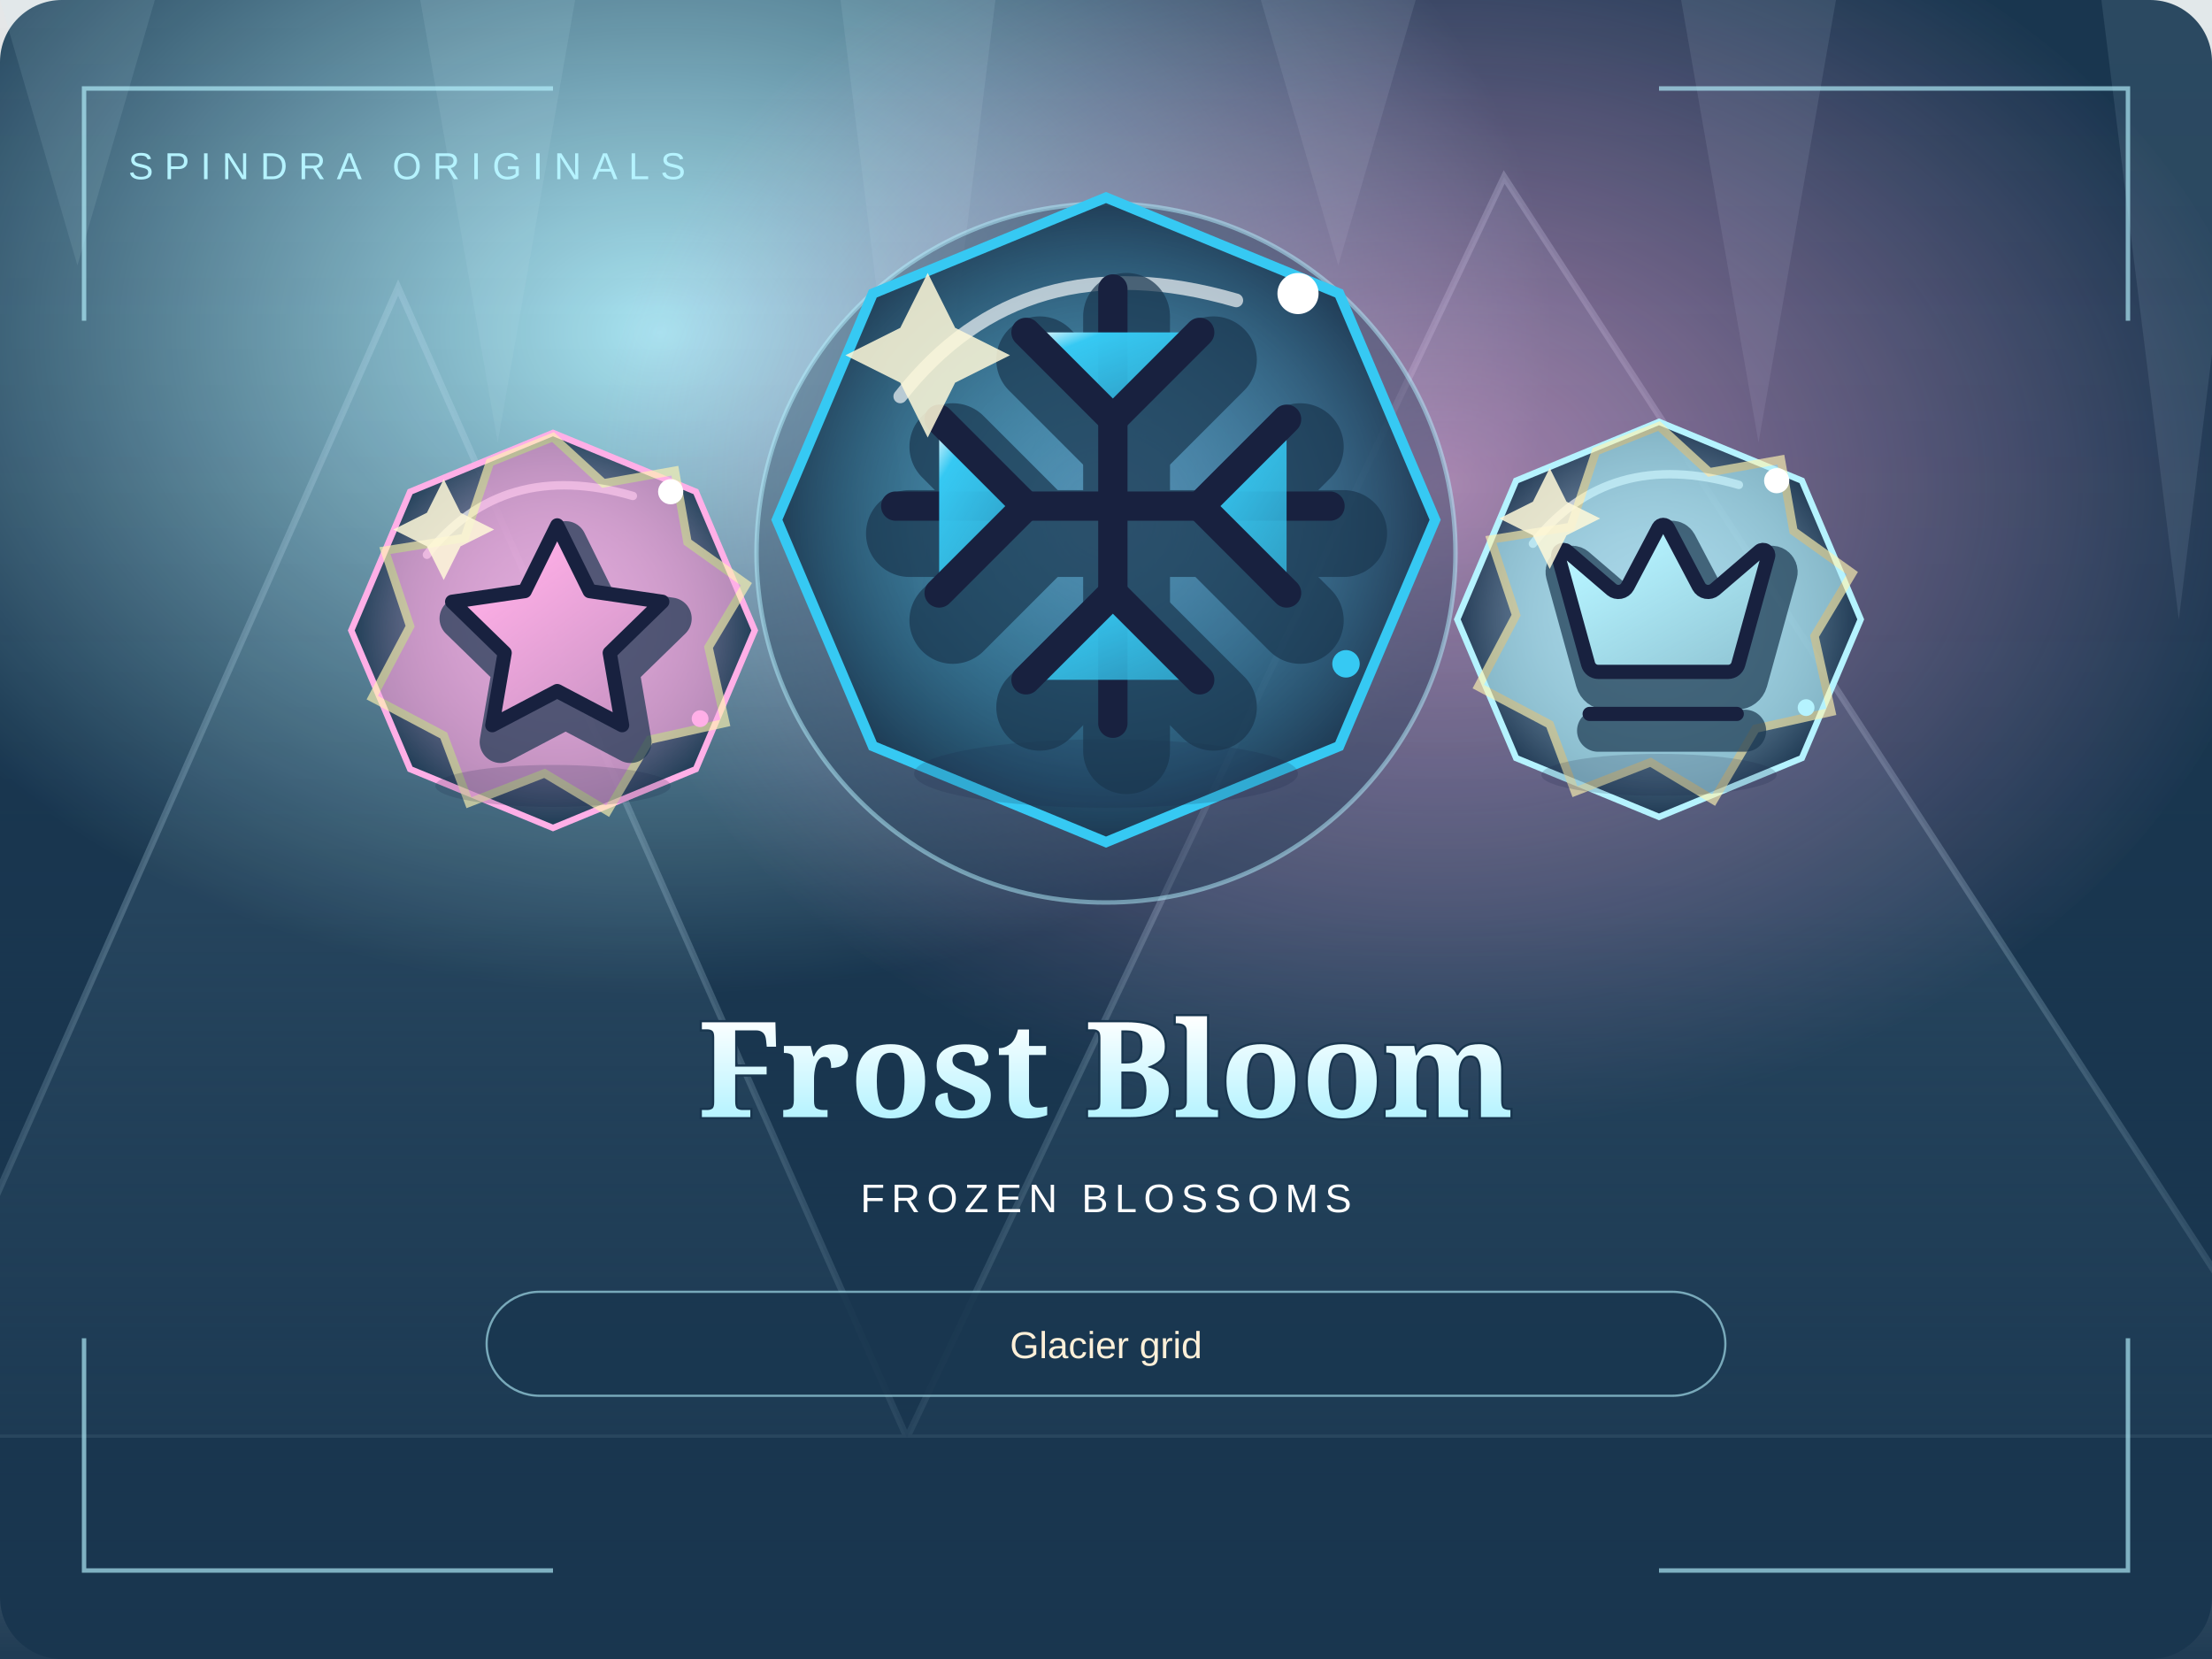
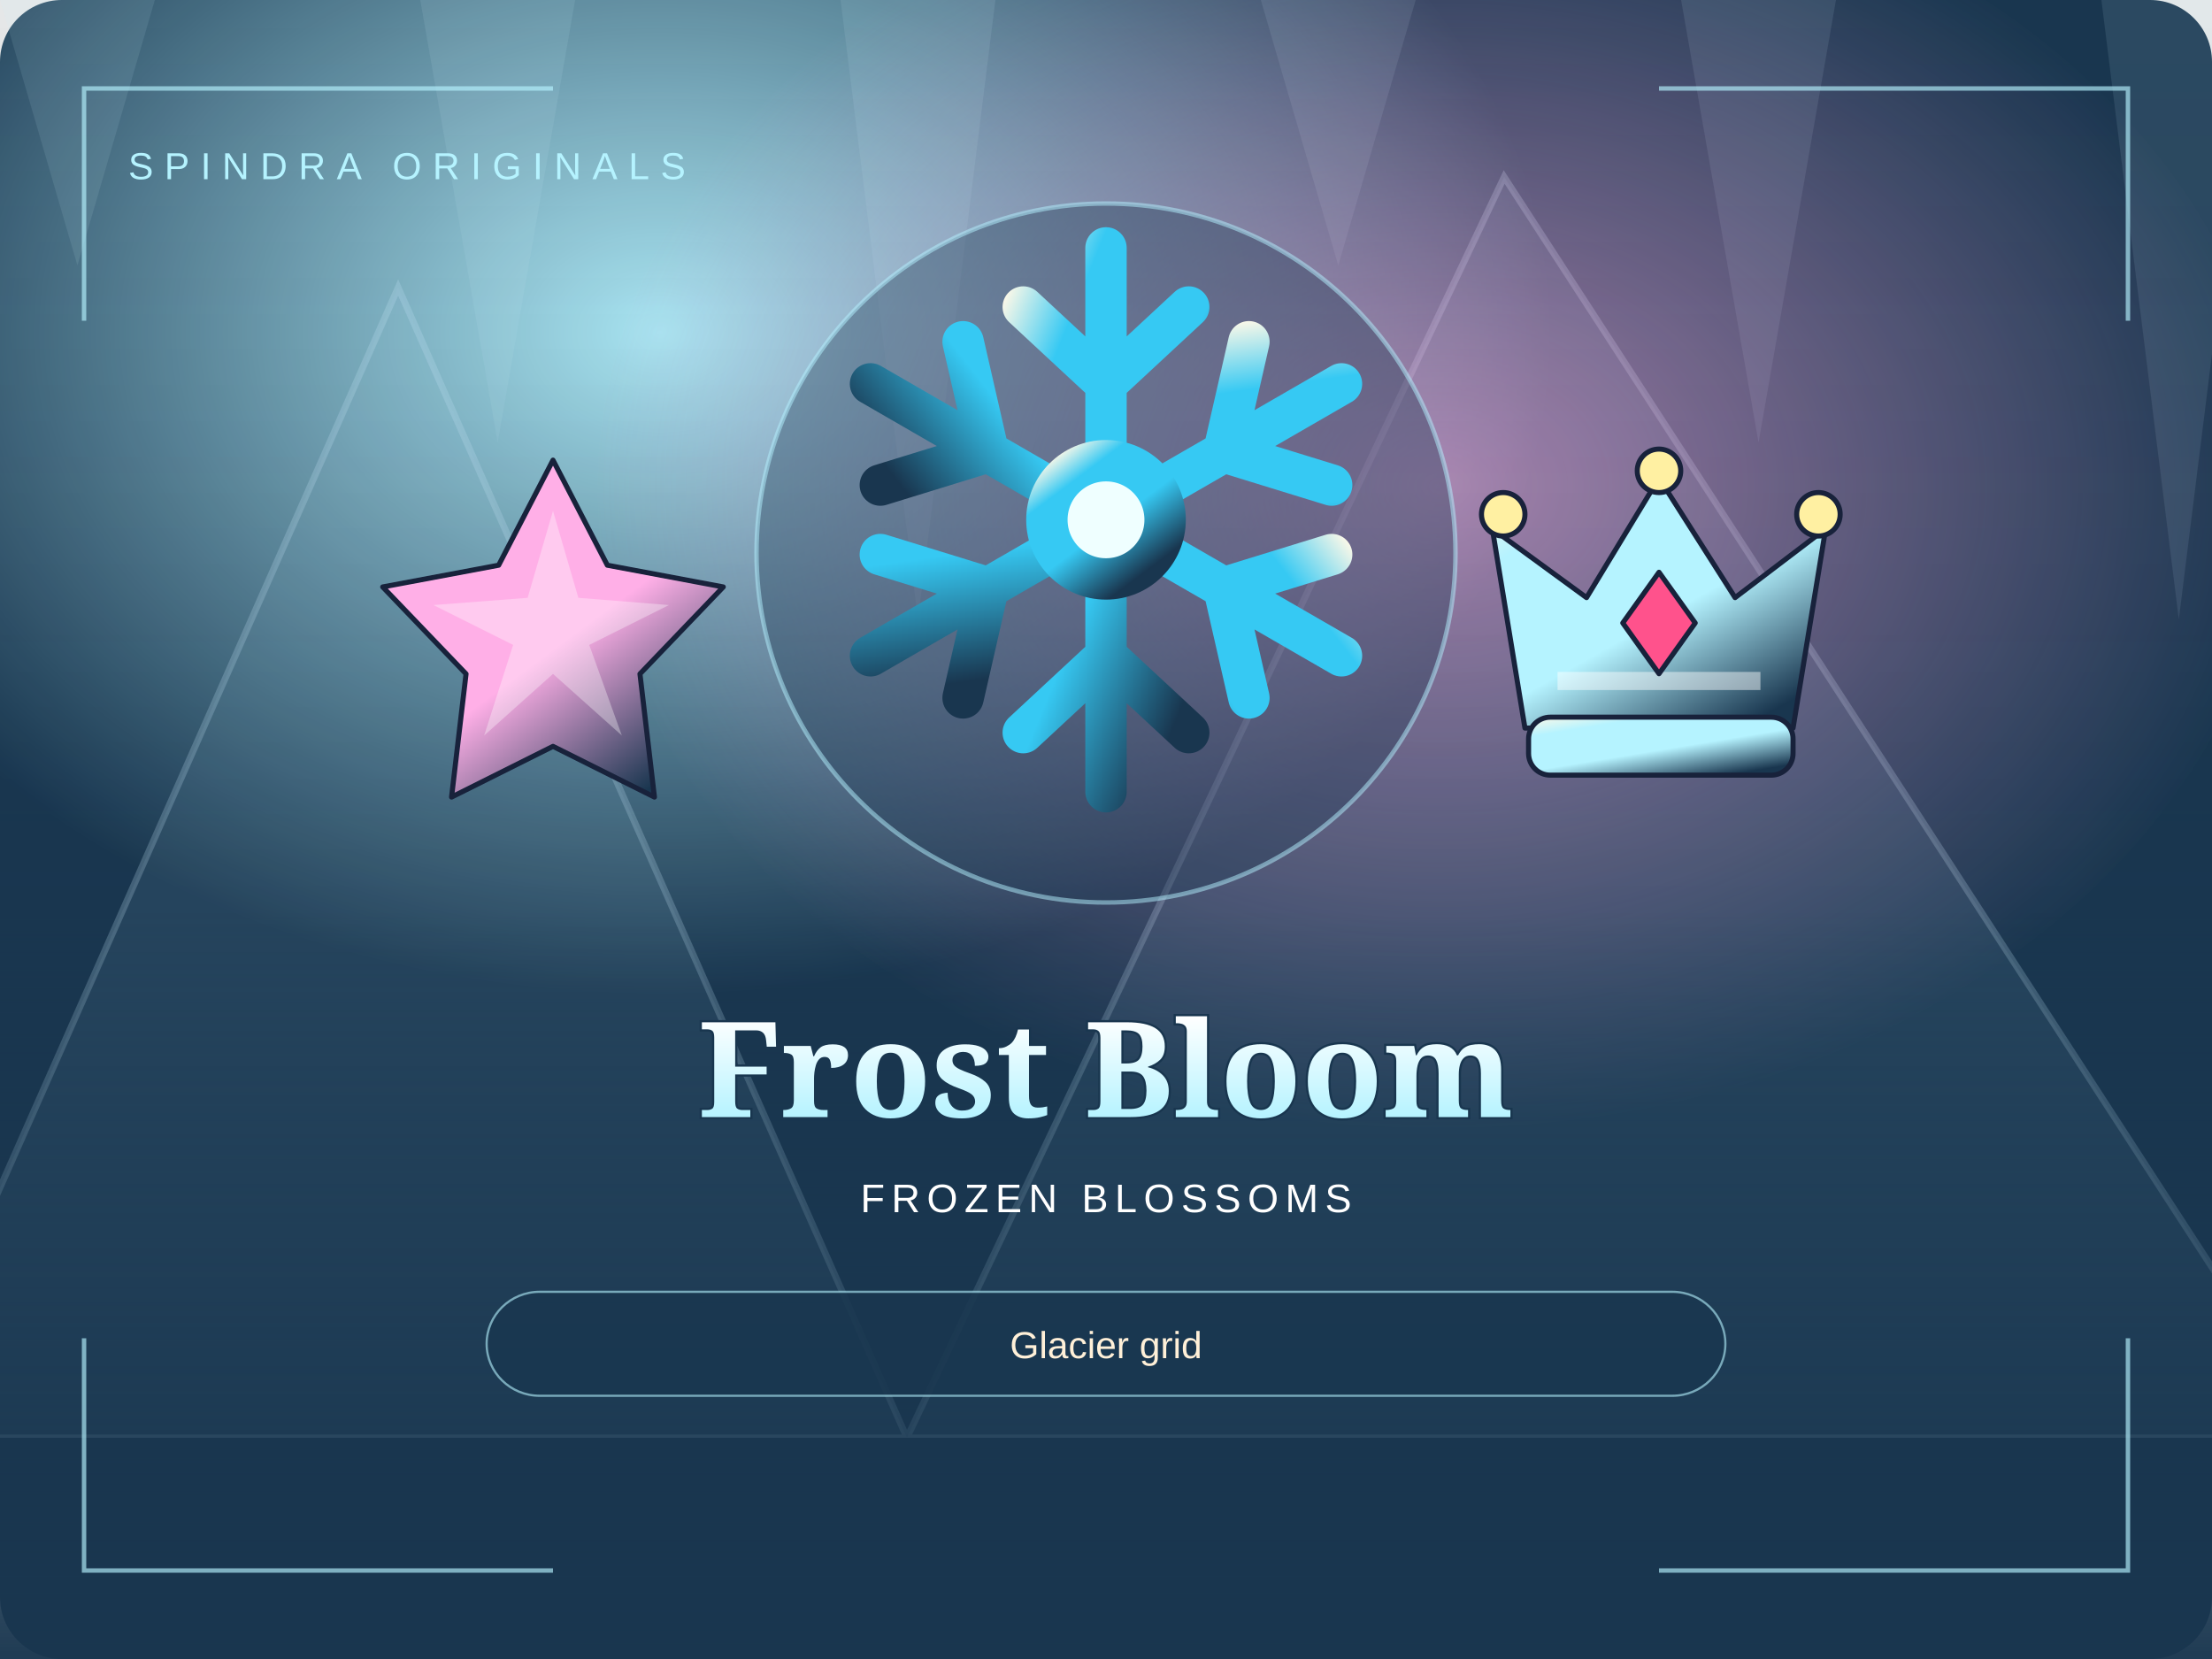
<svg xmlns="http://www.w3.org/2000/svg" width="1000" height="750" viewBox="0 0 1000 750">
  <defs>
    <radialGradient id="cover-bg" cx=".3" cy=".2" r="1">
      <stop stop-color="#b5f3ff" />
      <stop offset=".4" stop-color="#19364f" />
      <stop offset="1" stop-color="#19364f" />
    </radialGradient>
    <radialGradient id="cover-halo">
      <stop stop-color="#ffafe7" stop-opacity=".65" />
      <stop offset="1" stop-color="#ffafe7" stop-opacity="0" />
    </radialGradient>
    <linearGradient id="cover-shade" x2="0" y2="1">
      <stop stop-color="#19364f" stop-opacity=".05" />
      <stop offset=".55" stop-color="#19364f" stop-opacity=".15" />
      <stop offset="1" stop-color="#19364f" stop-opacity=".97" />
    </linearGradient>
    <linearGradient id="title-ink" x2="0" y2="1">
      <stop stop-color="#ffffff" />
      <stop offset="1" stop-color="#b5f3ff" />
    </linearGradient>
  </defs>
  <rect width="1000" height="750" rx="28" fill="url(#cover-bg)" />
  <g opacity=".8">
    <svg x="0" y="0" width="1000" height="650" class="slot-scenery scenery-ice" viewBox="0 0 1000 650" preserveAspectRatio="xMidYMid slice" aria-hidden="true">
      <path d="M-50 650L180 130L410 650L680 80L1050 650Z" fill="#9fcde622" stroke="#cdedff55" stroke-width="3" />
      <path d="M0 0l35 120l35 -120" fill="#d3f4ff22" />
      <path d="M190 0l35 200l35 -200" fill="#d3f4ff22" />
      <path d="M380 0l35 280l35 -280" fill="#d3f4ff22" />
      <path d="M570 0l35 120l35 -120" fill="#d3f4ff22" />
      <path d="M760 0l35 200l35 -200" fill="#d3f4ff22" />
      <path d="M950 0l35 280l35 -280" fill="#d3f4ff22" />
    </svg>
  </g>
  <ellipse cx="650" cy="220" rx="380" ry="290" fill="url(#cover-halo)" />
  <rect width="1000" height="750" fill="url(#cover-shade)" />
  <path d="M38 145V40H250M750 40H962V145M38 605V710H250M750 710H962V605" fill="none" stroke="#b5f3ff" stroke-width="2" opacity=".65" />
  <circle cx="500" cy="250" r="158" fill="#19364f" fill-opacity=".35" stroke="#b5f3ff" stroke-width="2" stroke-opacity=".5" />
-   <svg x="155" y="190" width="190" height="190" class="symbol-frame" viewBox="0 0 100 100" aria-hidden="true">
+   <svg x="155" y="190" width="190" height="190" class="symbol-frame" viewBox="-8 -8 116 116" aria-hidden="true">
    <defs>
-       <radialGradient id="frost-bloom-5-155-R0-medal">
-         <stop stop-color="#ffafe7" stop-opacity=".35" />
-         <stop offset="1" stop-color="#19364f" stop-opacity=".9" />
-       </radialGradient>
-       <linearGradient id="frost-bloom-5-155-R0" x1="0" y1="0" x2=".8" y2="1">
-         <stop stop-color="#ffffff" />
+       <linearGradient id="frost-bloom-5-155-R0" x1="0" y1="0" x2=".75" y2="1">
+         <stop stop-color="#fff9e8" />
        <stop offset=".22" stop-color="#ffafe7" />
-         <stop offset="1" stop-color="#ffafe7" stop-opacity=".7" />
+         <stop offset=".6" stop-color="#ffafe7" />
+         <stop offset="1" stop-color="#19364f" />
      </linearGradient>
    </defs>
-     <path d="M50 3L84 17L98 50L84 83L50 97L16 83L2 50L16 17Z" fill="url(#frost-bloom-5-155-R0-medal)" stroke="#ffafe7" stroke-width="1.5" />
-     <path d="M20 32Q38 9 69 18" fill="none" stroke="#ffffff" stroke-opacity=".65" stroke-width="2" stroke-linecap="round" />
-     <path d="M50 4L62 15L79 12L82 29L96 39L87 54L91 72L73 76L63 93L48 84L30 91L24 75L7 66L16 49L10 31L29 28L35 10Z" fill="#ffafe7" stroke="#fff4b1" stroke-width="2" opacity=".65" />
-     <ellipse cx="50" cy="87" rx="28" ry="5" fill="#172243" opacity=".18" />
-     <svg width="60" height="60" viewBox="0 0 24 24" fill="#19364f" stroke="#19364f" stroke-width="4" stroke-linecap="round" stroke-linejoin="round" class="lucide lucide-star" x="23" y="24" opacity=".7">
-       <polygon points="12 2 15.09 8.26 22 9.27 17 14.14 18.18 21.02 12 17.77 5.82 21.02 7 14.14 2 9.27 8.91 8.26 12 2" />
-     </svg>
-     <svg width="60" height="60" viewBox="0 0 24 24" fill="url(#frost-bloom-5-155-R0)" stroke="#18213f" stroke-width="1.35" stroke-linecap="round" stroke-linejoin="round" class="lucide lucide-star" x="21" y="20">
-       <polygon points="12 2 15.09 8.26 22 9.27 17 14.14 18.18 21.02 12 17.77 5.82 21.02 7 14.14 2 9.27 8.91 8.26 12 2" />
-     </svg>
-     <path d="M20 22L24 14L28 22L36 26L28 30L24 38L20 30L12 26Z" fill="#fff9d9" opacity=".85" />
-     <circle cx="78" cy="17" r="3" fill="#fff" />
-     <circle cx="85" cy="71" r="2" fill="#ffafe7" />
+     <g class="slot-object object-star" fill="url(#frost-bloom-5-155-R0)" stroke="#18223b" stroke-width="1.4" stroke-linejoin="round">
+       <path d="M50 3l15 29 32 6-23 24 4 34-28-14-28 14 4-34L3 38l32-6Z" />
+       <path d="M50 17l7 24 25 2-22 11 9 25-19-17-19 17 8-25-22-11 26-2Z" fill="#fff5" stroke="none" />
+     </g>
  </svg>
-   <svg x="655" y="185" width="190" height="190" class="symbol-frame" viewBox="0 0 100 100" aria-hidden="true">
+   <svg x="655" y="185" width="190" height="190" class="symbol-frame" viewBox="-8 -8 116 116" aria-hidden="true">
    <defs>
-       <radialGradient id="frost-bloom-6-655-R0-medal">
-         <stop stop-color="#b5f3ff" stop-opacity=".35" />
-         <stop offset="1" stop-color="#19364f" stop-opacity=".9" />
-       </radialGradient>
-       <linearGradient id="frost-bloom-6-655-R0" x1="0" y1="0" x2=".8" y2="1">
-         <stop stop-color="#ffffff" />
+       <linearGradient id="frost-bloom-6-655-R0" x1="0" y1="0" x2=".75" y2="1">
+         <stop stop-color="#fff9e8" />
        <stop offset=".22" stop-color="#b5f3ff" />
-         <stop offset="1" stop-color="#b5f3ff" stop-opacity=".7" />
+         <stop offset=".6" stop-color="#b5f3ff" />
+         <stop offset="1" stop-color="#19364f" />
      </linearGradient>
    </defs>
-     <path d="M50 3L84 17L98 50L84 83L50 97L16 83L2 50L16 17Z" fill="url(#frost-bloom-6-655-R0-medal)" stroke="#b5f3ff" stroke-width="1.5" />
-     <path d="M20 32Q38 9 69 18" fill="none" stroke="#ffffff" stroke-opacity=".65" stroke-width="2" stroke-linecap="round" />
-     <path d="M50 4L62 15L79 12L82 29L96 39L87 54L91 72L73 76L63 93L48 84L30 91L24 75L7 66L16 49L10 31L29 28L35 10Z" fill="#b5f3ff" stroke="#fff4b1" stroke-width="2" opacity=".65" />
-     <ellipse cx="50" cy="87" rx="28" ry="5" fill="#172243" opacity=".18" />
-     <svg width="60" height="60" viewBox="0 0 24 24" fill="#19364f" stroke="#19364f" stroke-width="4" stroke-linecap="round" stroke-linejoin="round" class="lucide lucide-crown" x="23" y="24" opacity=".7">
-       <path d="M11.562 3.266a.5.5 0 0 1 .876 0L15.39 8.87a1 1 0 0 0 1.516.294L21.183 5.5a.5.5 0 0 1 .798.519l-2.834 10.246a1 1 0 0 1-.956.734H5.81a1 1 0 0 1-.957-.734L2.02 6.02a.5.5 0 0 1 .798-.519l4.276 3.664a1 1 0 0 0 1.516-.294z" />
-       <path d="M5 21h14" />
-     </svg>
-     <svg width="60" height="60" viewBox="0 0 24 24" fill="url(#frost-bloom-6-655-R0)" stroke="#18213f" stroke-width="1.35" stroke-linecap="round" stroke-linejoin="round" class="lucide lucide-crown" x="21" y="20">
-       <path d="M11.562 3.266a.5.5 0 0 1 .876 0L15.39 8.87a1 1 0 0 0 1.516.294L21.183 5.5a.5.5 0 0 1 .798.519l-2.834 10.246a1 1 0 0 1-.956.734H5.81a1 1 0 0 1-.957-.734L2.02 6.02a.5.5 0 0 1 .798-.519l4.276 3.664a1 1 0 0 0 1.516-.294z" />
-       <path d="M5 21h14" />
-     </svg>
-     <path d="M20 22L24 14L28 22L36 26L28 30L24 38L20 30L12 26Z" fill="#fff9d9" opacity=".85" />
-     <circle cx="78" cy="17" r="3" fill="#fff" />
-     <circle cx="85" cy="71" r="2" fill="#b5f3ff" />
+     <g class="slot-object object-crown" fill="url(#frost-bloom-6-655-R0)" stroke="#18223b" stroke-width="1.4" stroke-linejoin="round">
+       <path d="M13 80L4 25l26 19L50 11l21 33 25-19-9 55Z" />
+       <rect x="14" y="77" width="73" height="16" rx="6" />
+       <path d="M22 67h56" stroke="#fff7" stroke-width="5" />
+       <path d="M50 37l10 14-10 14-10-14Z" fill="#ff528c" />
+       <circle cx="7" cy="21" r="6" fill="#fff0a2" />
+       <circle cx="50" cy="9" r="6" fill="#fff0a2" />
+       <circle cx="94" cy="21" r="6" fill="#fff0a2" />
+     </g>
  </svg>
-   <svg x="345" y="80" width="310" height="310" class="symbol-frame" viewBox="0 0 100 100" aria-hidden="true">
+   <svg x="345" y="80" width="310" height="310" class="symbol-frame" viewBox="-8 -8 116 116" aria-hidden="true">
    <defs>
-       <radialGradient id="frost-bloom-0-345-R0-medal">
-         <stop stop-color="#36c9f3" stop-opacity=".35" />
-         <stop offset="1" stop-color="#19364f" stop-opacity=".9" />
-       </radialGradient>
-       <linearGradient id="frost-bloom-0-345-R0" x1="0" y1="0" x2=".8" y2="1">
-         <stop stop-color="#ffffff" />
+       <linearGradient id="frost-bloom-0-345-R0" x1="0" y1="0" x2=".75" y2="1">
+         <stop stop-color="#fff9e8" />
        <stop offset=".22" stop-color="#36c9f3" />
-         <stop offset="1" stop-color="#36c9f3" stop-opacity=".7" />
+         <stop offset=".6" stop-color="#36c9f3" />
+         <stop offset="1" stop-color="#19364f" />
      </linearGradient>
    </defs>
-     <path d="M50 3L84 17L98 50L84 83L50 97L16 83L2 50L16 17Z" fill="url(#frost-bloom-0-345-R0-medal)" stroke="#36c9f3" stroke-width="1.5" />
-     <path d="M20 32Q38 9 69 18" fill="none" stroke="#ffffff" stroke-opacity=".65" stroke-width="2" stroke-linecap="round" />
-     <ellipse cx="50" cy="87" rx="28" ry="5" fill="#172243" opacity=".18" />
-     <svg width="76" height="76" viewBox="0 0 24 24" fill="#19364f" stroke="#19364f" stroke-width="4" stroke-linecap="round" stroke-linejoin="round" class="lucide lucide-snowflake" x="15" y="14" opacity=".7">
-       <line x1="2" x2="22" y1="12" y2="12" />
-       <line x1="12" x2="12" y1="2" y2="22" />
-       <path d="m20 16-4-4 4-4" />
-       <path d="m4 8 4 4-4 4" />
-       <path d="m16 4-4 4-4-4" />
-       <path d="m8 20 4-4 4 4" />
-     </svg>
-     <svg width="76" height="76" viewBox="0 0 24 24" fill="url(#frost-bloom-0-345-R0)" stroke="#18213f" stroke-width="1.35" stroke-linecap="round" stroke-linejoin="round" class="lucide lucide-snowflake" x="13" y="10">
-       <line x1="2" x2="22" y1="12" y2="12" />
-       <line x1="12" x2="12" y1="2" y2="22" />
-       <path d="m20 16-4-4 4-4" />
-       <path d="m4 8 4 4-4 4" />
-       <path d="m16 4-4 4-4-4" />
-       <path d="m8 20 4-4 4 4" />
-     </svg>
-     <path d="M20 22L24 14L28 22L36 26L28 30L24 38L20 30L12 26Z" fill="#fff9d9" opacity=".85" />
-     <circle cx="78" cy="17" r="3" fill="#fff" />
-     <circle cx="85" cy="71" r="2" fill="#36c9f3" />
+     <g class="slot-object object-snowflake" fill="url(#frost-bloom-0-345-R0)" stroke="#18223b" stroke-width="1.4" stroke-linejoin="round">
+       <g stroke="url(#frost-bloom-0-345-R0)" stroke-width="7" stroke-linecap="round">
+         <g transform="rotate(0 50 50)">
+           <path d="M50 4v92M36 14l14 13 14-13M36 86l14-13 14 13" fill="none" />
+         </g>
+         <g transform="rotate(60 50 50)">
+           <path d="M50 4v92M36 14l14 13 14-13M36 86l14-13 14 13" fill="none" />
+         </g>
+         <g transform="rotate(120 50 50)">
+           <path d="M50 4v92M36 14l14 13 14-13M36 86l14-13 14 13" fill="none" />
+         </g>
+         <circle cx="50" cy="50" r="10" fill="#efffff" />
+       </g>
+     </g>
  </svg>
  <text x="58" y="81" fill="#b5f3ff" font-size="17" font-family="Arial,sans-serif" letter-spacing="5">SPINDRA ORIGINALS</text>
  <text x="500" y="505" text-anchor="middle" fill="url(#title-ink)" stroke="#19364f" stroke-width="2" paint-order="stroke" font-size="60" font-family="Georgia,serif" font-weight="900">Frost Bloom</text>
  <text x="500" y="548" text-anchor="middle" fill="#fff" font-size="18" font-family="Arial,sans-serif" letter-spacing="3">FROZEN BLOSSOMS</text>
  <rect x="220" y="584" width="560" height="47" rx="24" fill="#19364f" fill-opacity=".85" stroke="#b5f3ff" stroke-opacity=".6" />
  <text x="500" y="614" text-anchor="middle" fill="#fff0d8" font-size="17" font-family="Arial,sans-serif">Glacier grid</text>
</svg>
